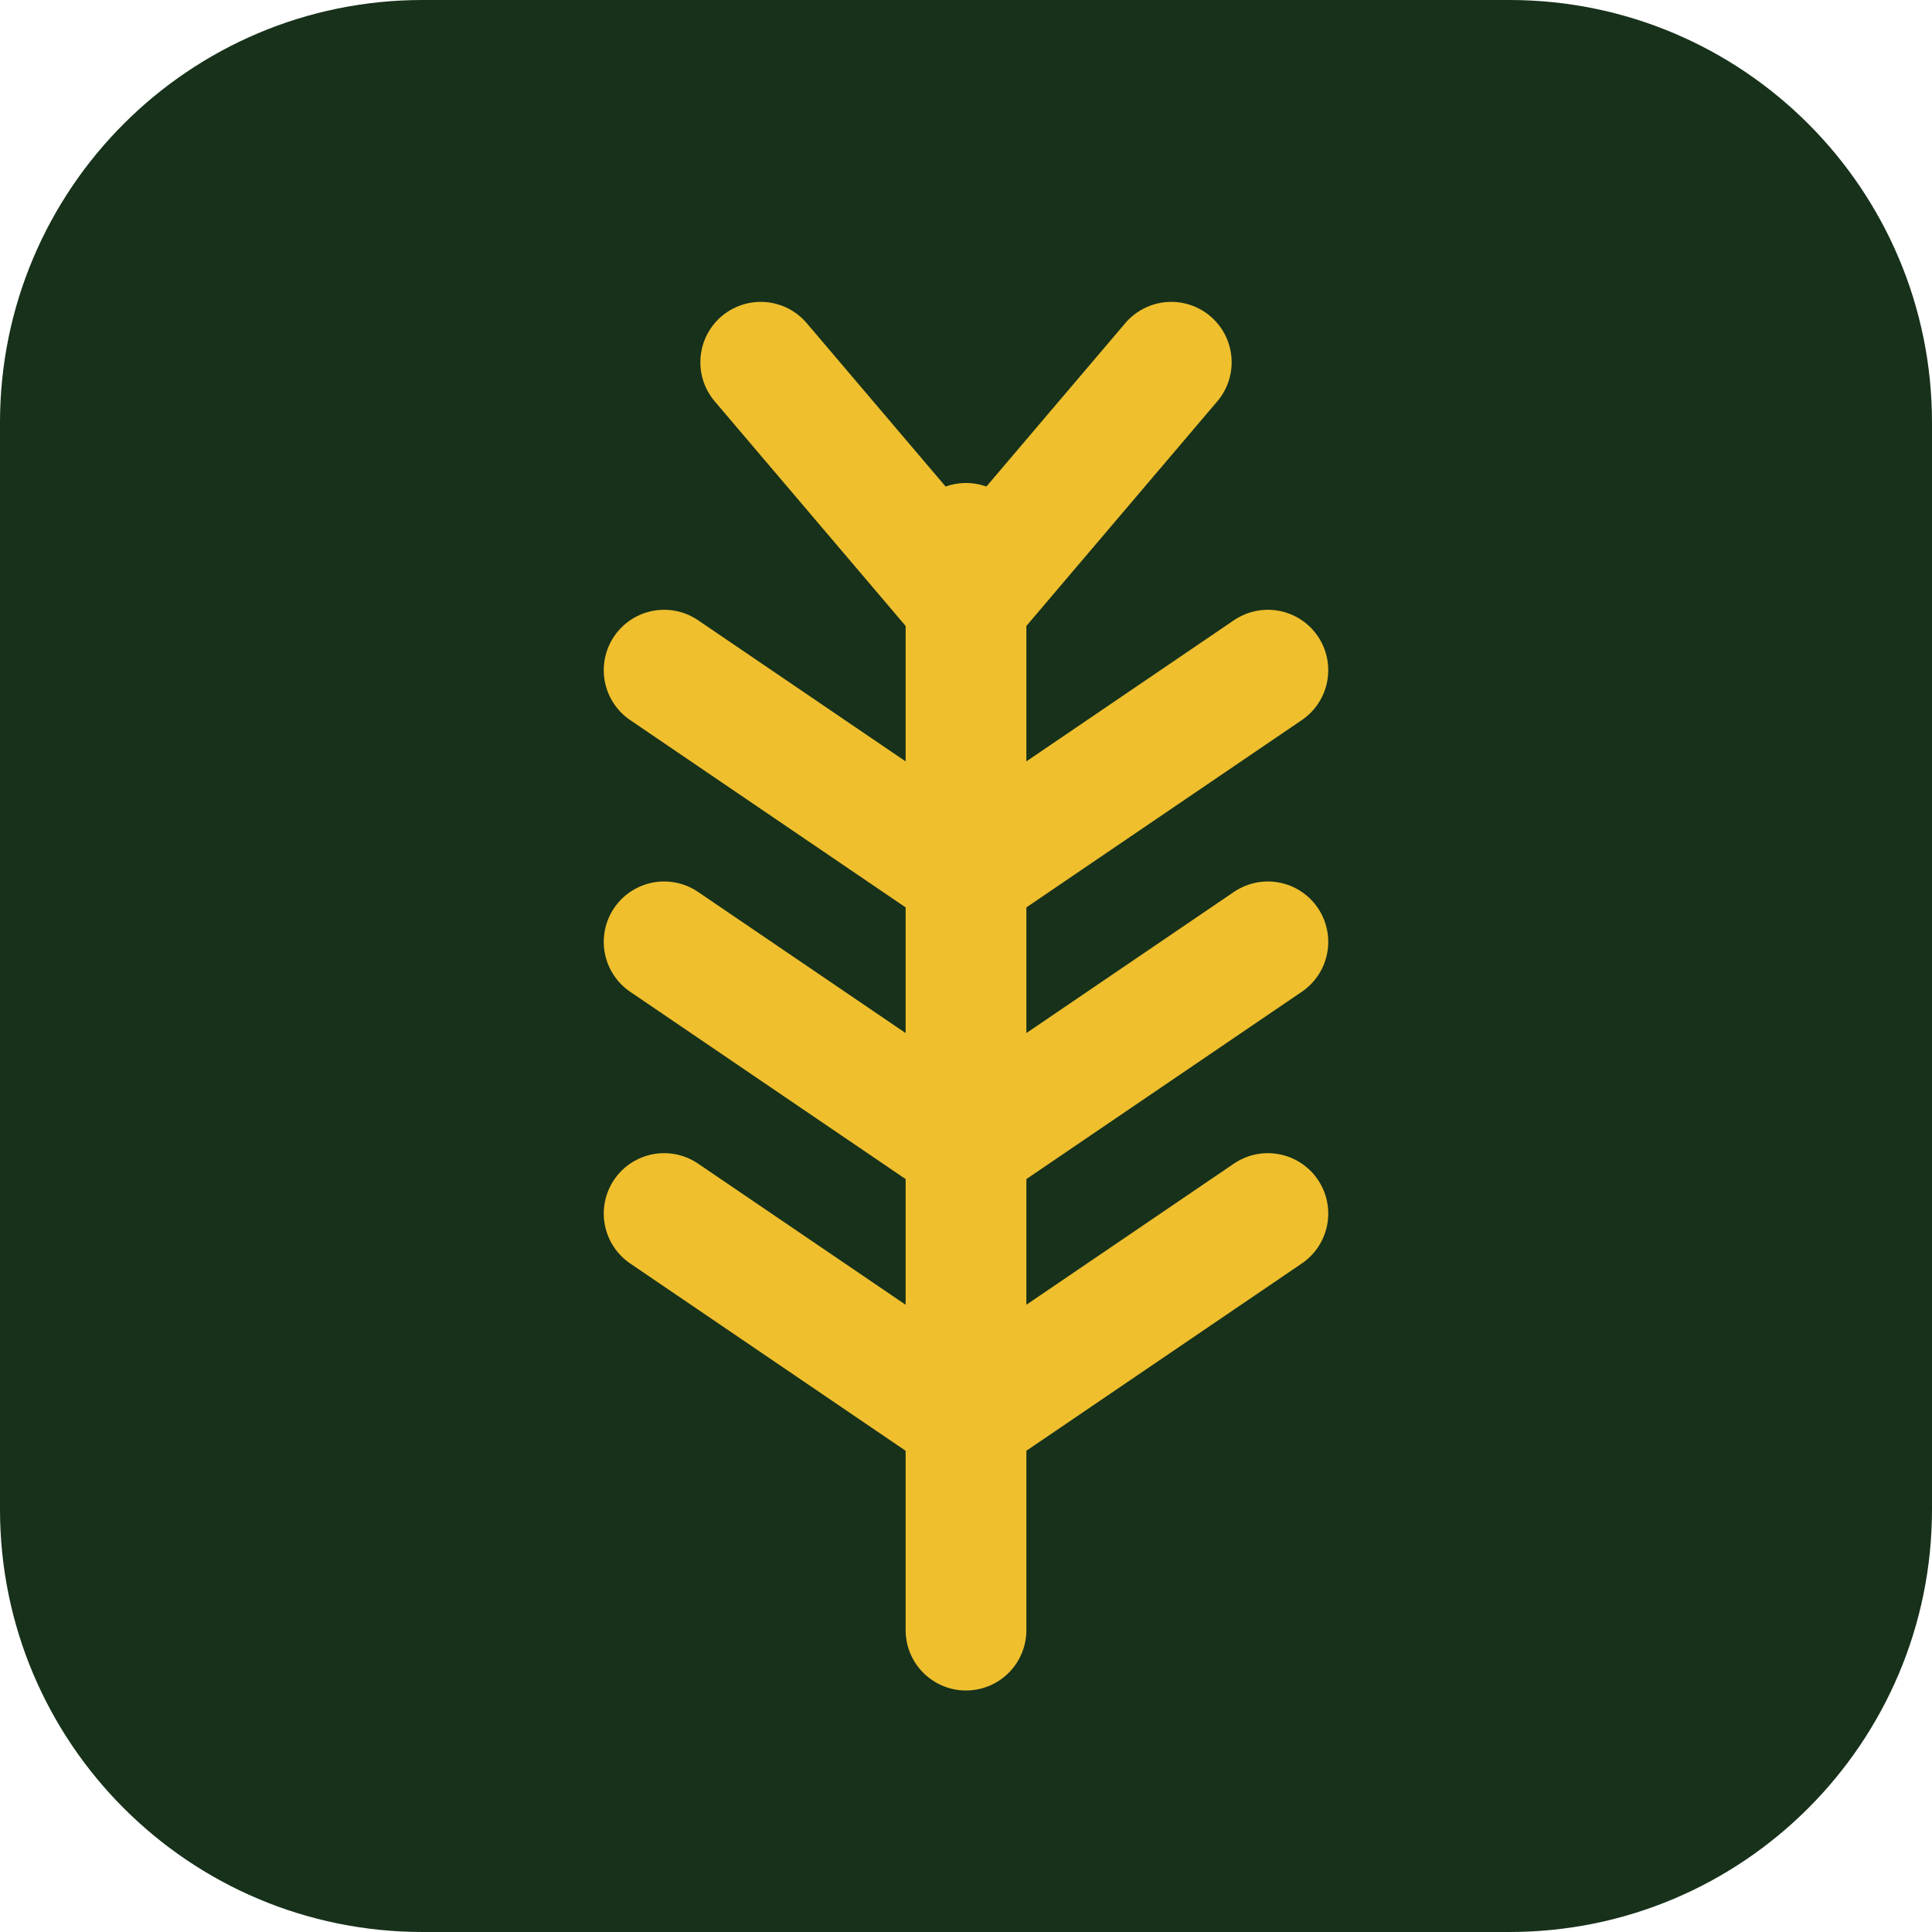
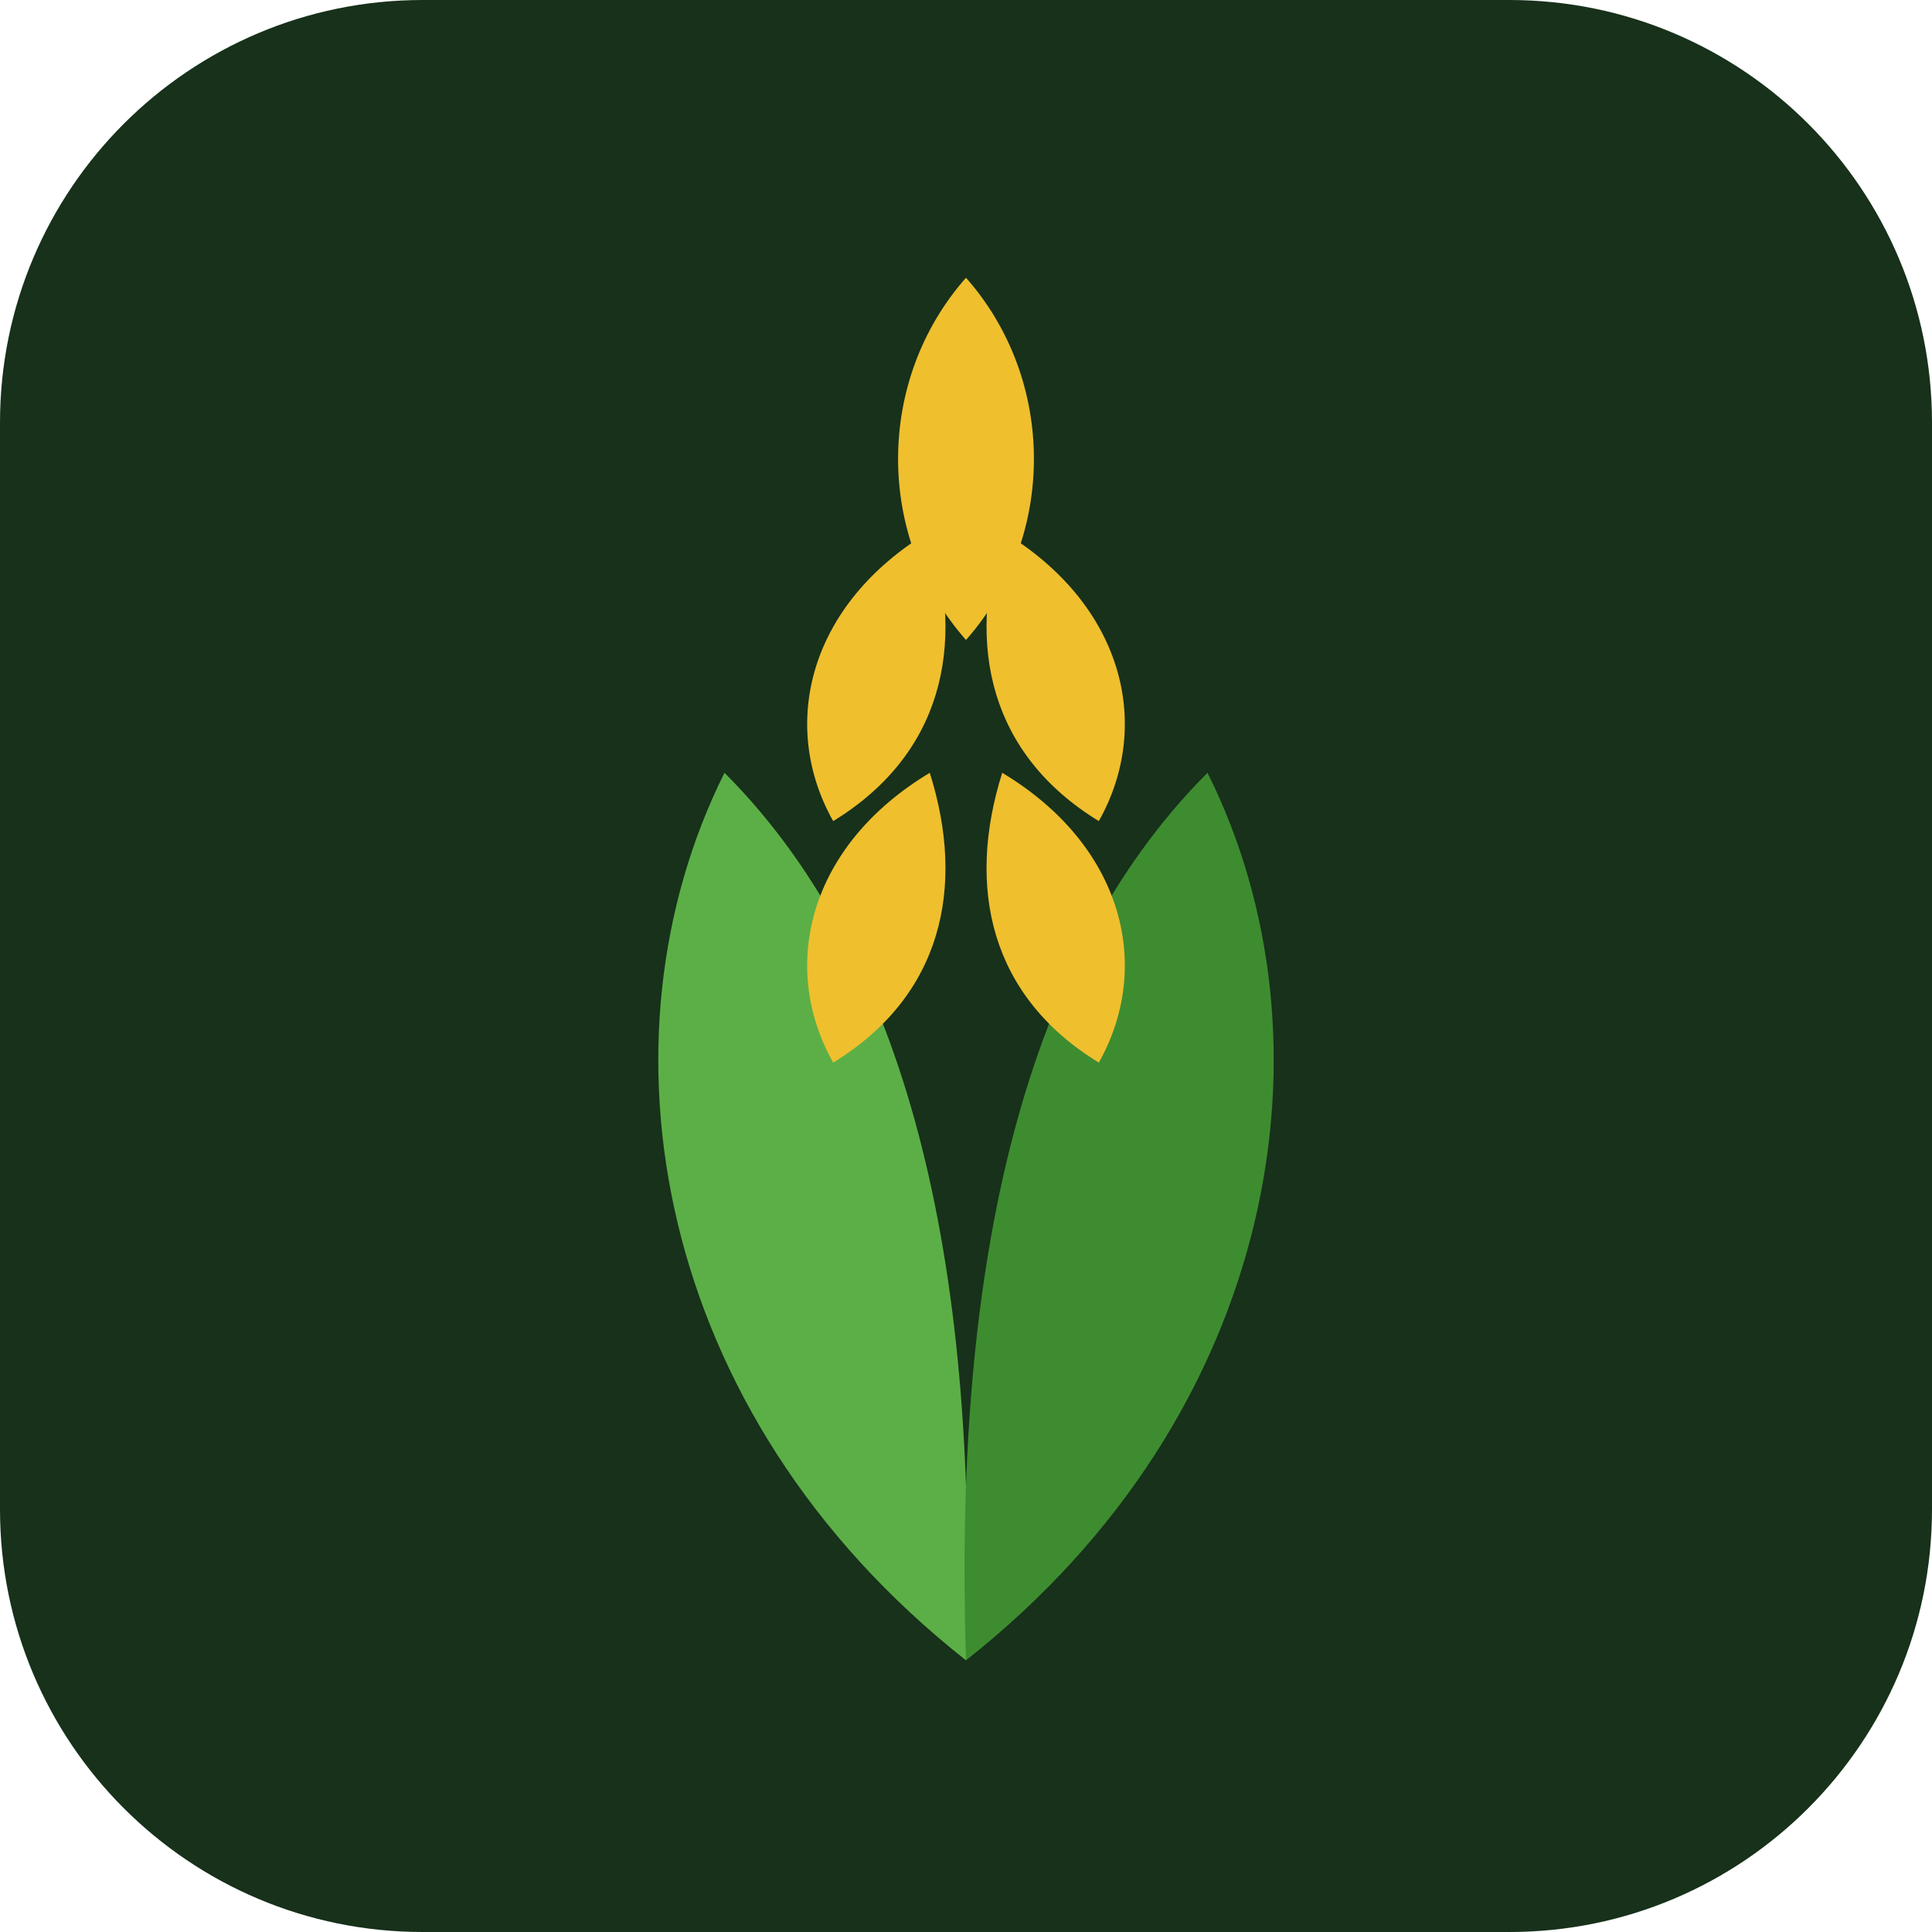
<svg xmlns="http://www.w3.org/2000/svg" viewBox="0 0 32 32">
  <rect width="32" height="32" rx="7" fill="#17311B" />
-   <g stroke="#EFBF2E" stroke-width="2" stroke-linecap="round" fill="none">
-     <path d="M16 27V9" />
-     <path d="M16 10l-3.4-4M16 10l3.4-4" />
-     <path d="M16 14.5l-5-3.4M16 14.5l5-3.4" />
-     <path d="M16 19l-5-3.4M16 19l5-3.4" />
-     <path d="M16 23.5l-5-3.4M16 23.5l5-3.4" />
+   <path d="M16 27.5 C10.8 23.4 9.8 17.2 12 12.8 C15.2 16 16.2 21.3 16 27.5 Z" fill="#5CAF46" />
+   <path d="M16 27.5 C21.2 23.4 22.2 17.2 20 12.8 C16.8 16 15.8 21.3 16 27.5 Z" fill="#3E8C30" />
+   <g fill="#EFBF2E">
+     <path d="M16 4.6 C17.5 6.3 17.5 8.9 16 10.6 C14.5 8.9 14.5 6.3 16 4.6 Z" />
+     <path d="M15.4 8.8 C13.4 10 12.9 12 13.8 13.6 C15.6 12.5 16 10.7 15.4 8.8 Z" />
+     <path d="M16.6 8.8 C18.6 10 19.1 12 18.2 13.6 C16.4 12.5 16 10.7 16.6 8.8 Z" />
+     <path d="M15.4 12.8 C13.4 14 12.9 16 13.8 17.6 C15.6 16.5 16 14.7 15.4 12.8 Z" />
+     <path d="M16.6 12.8 C18.6 14 19.1 16 18.2 17.6 C16.4 16.5 16 14.7 16.6 12.8 Z" />
  </g>
</svg>
